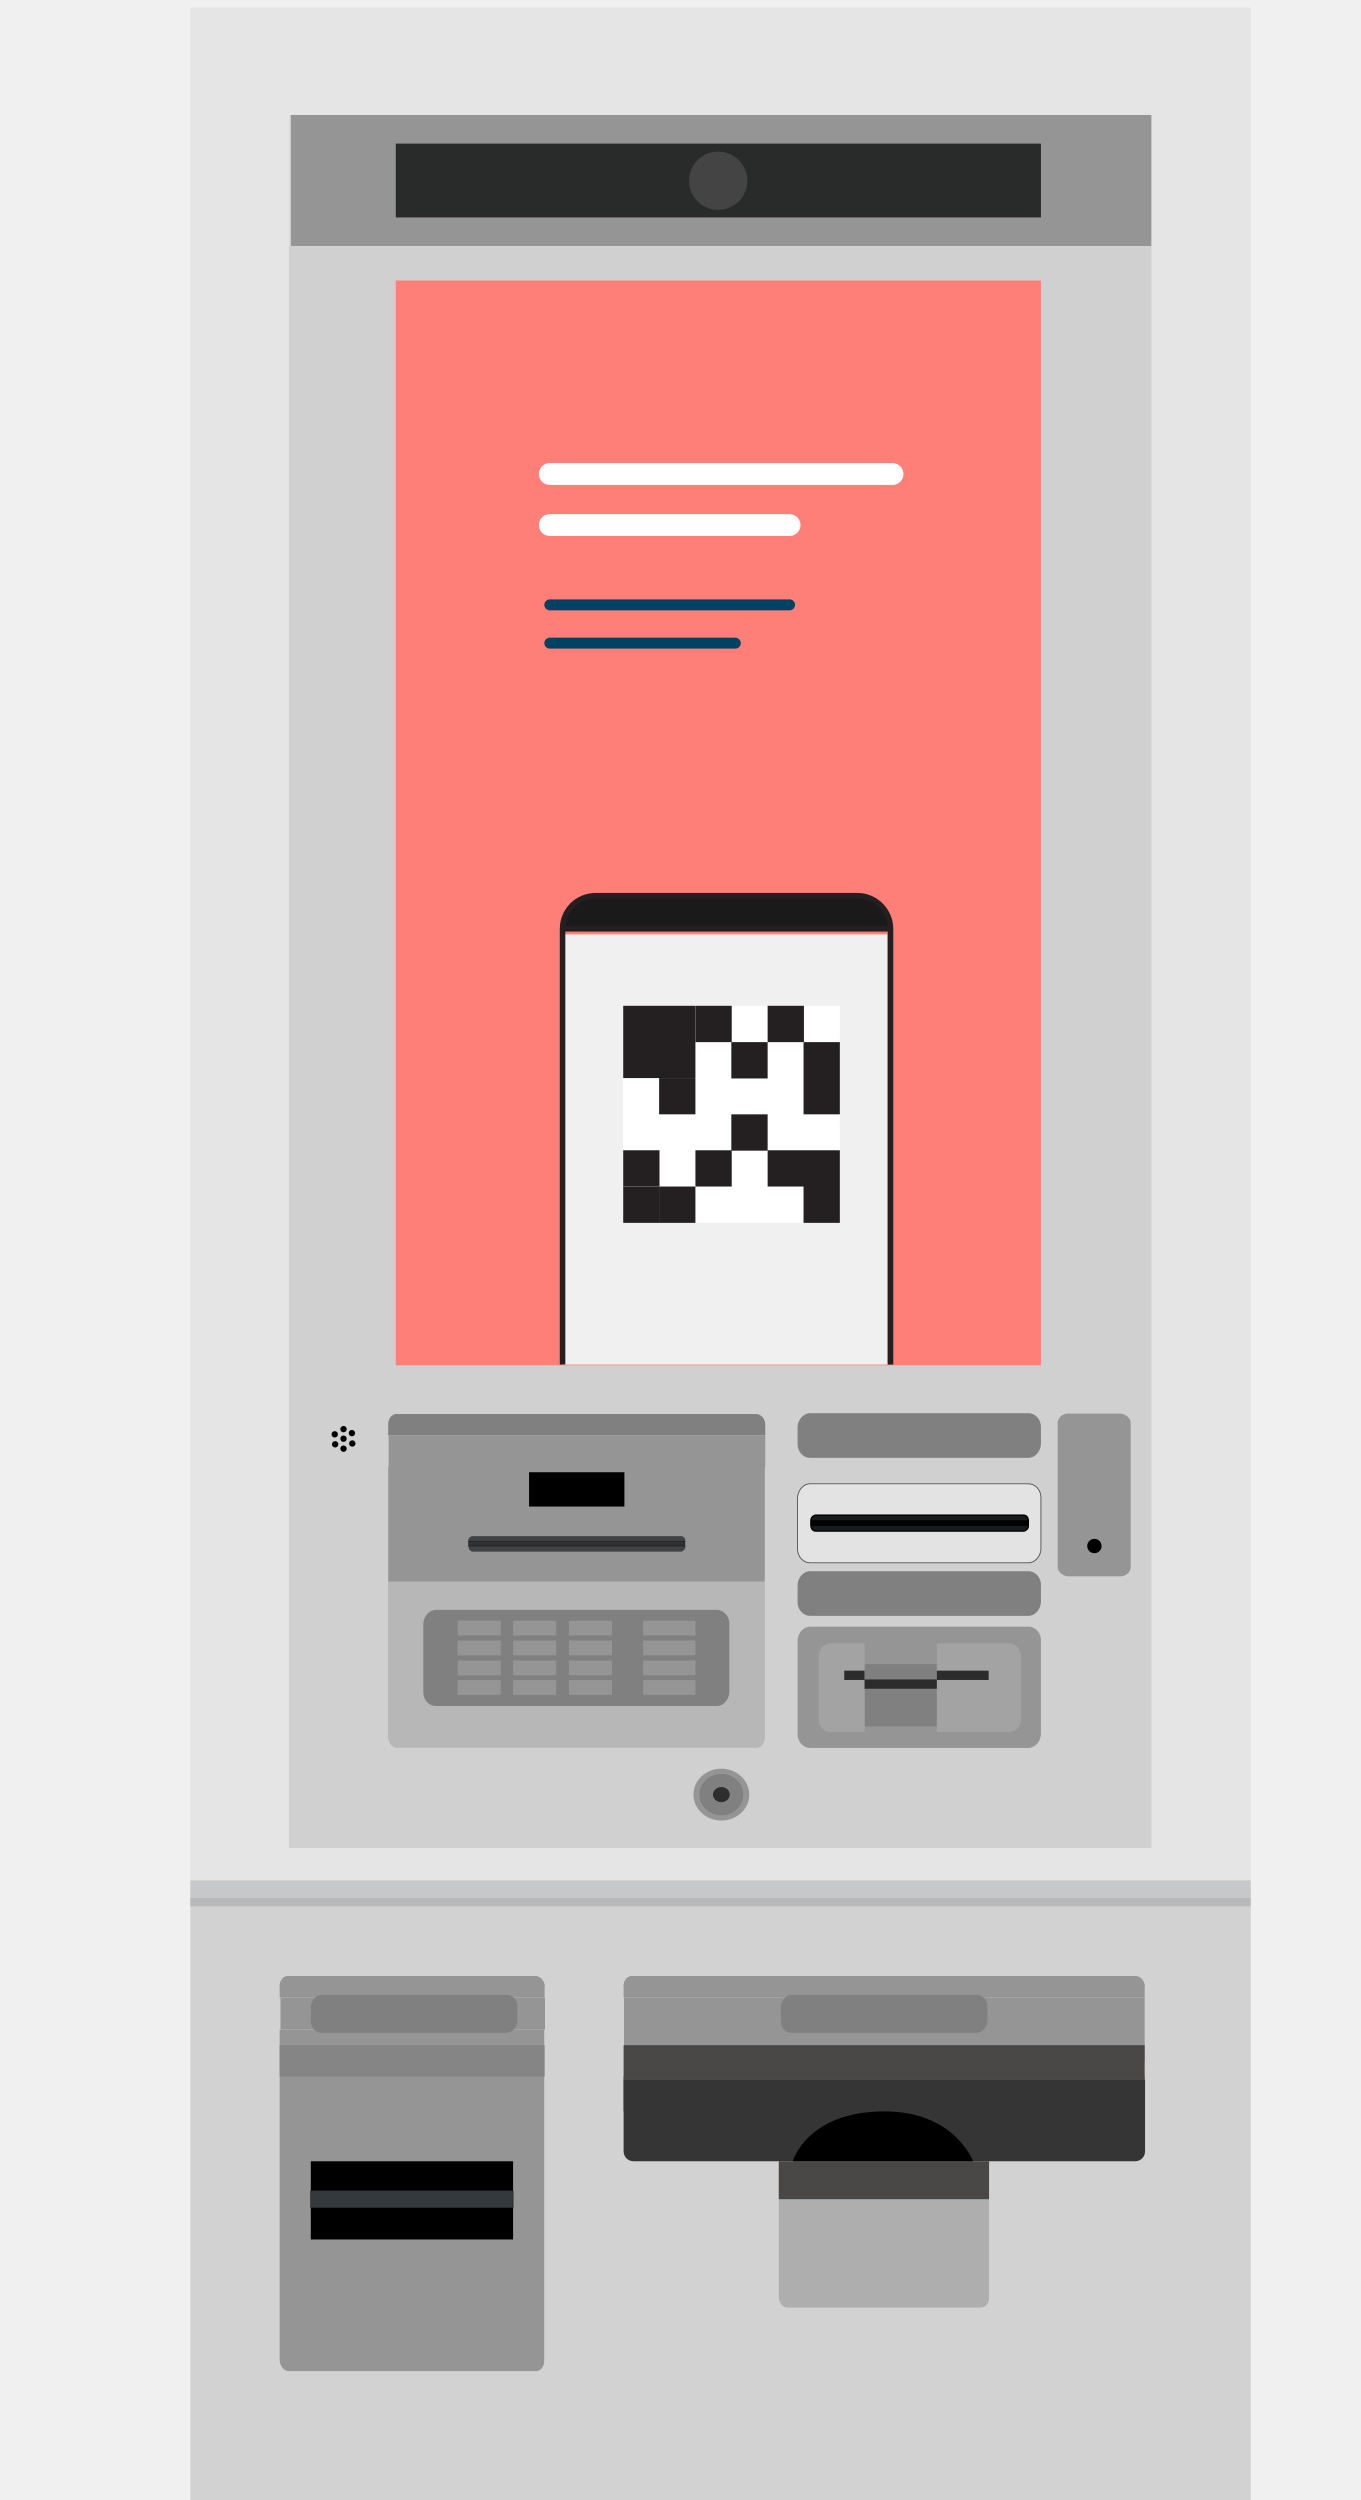
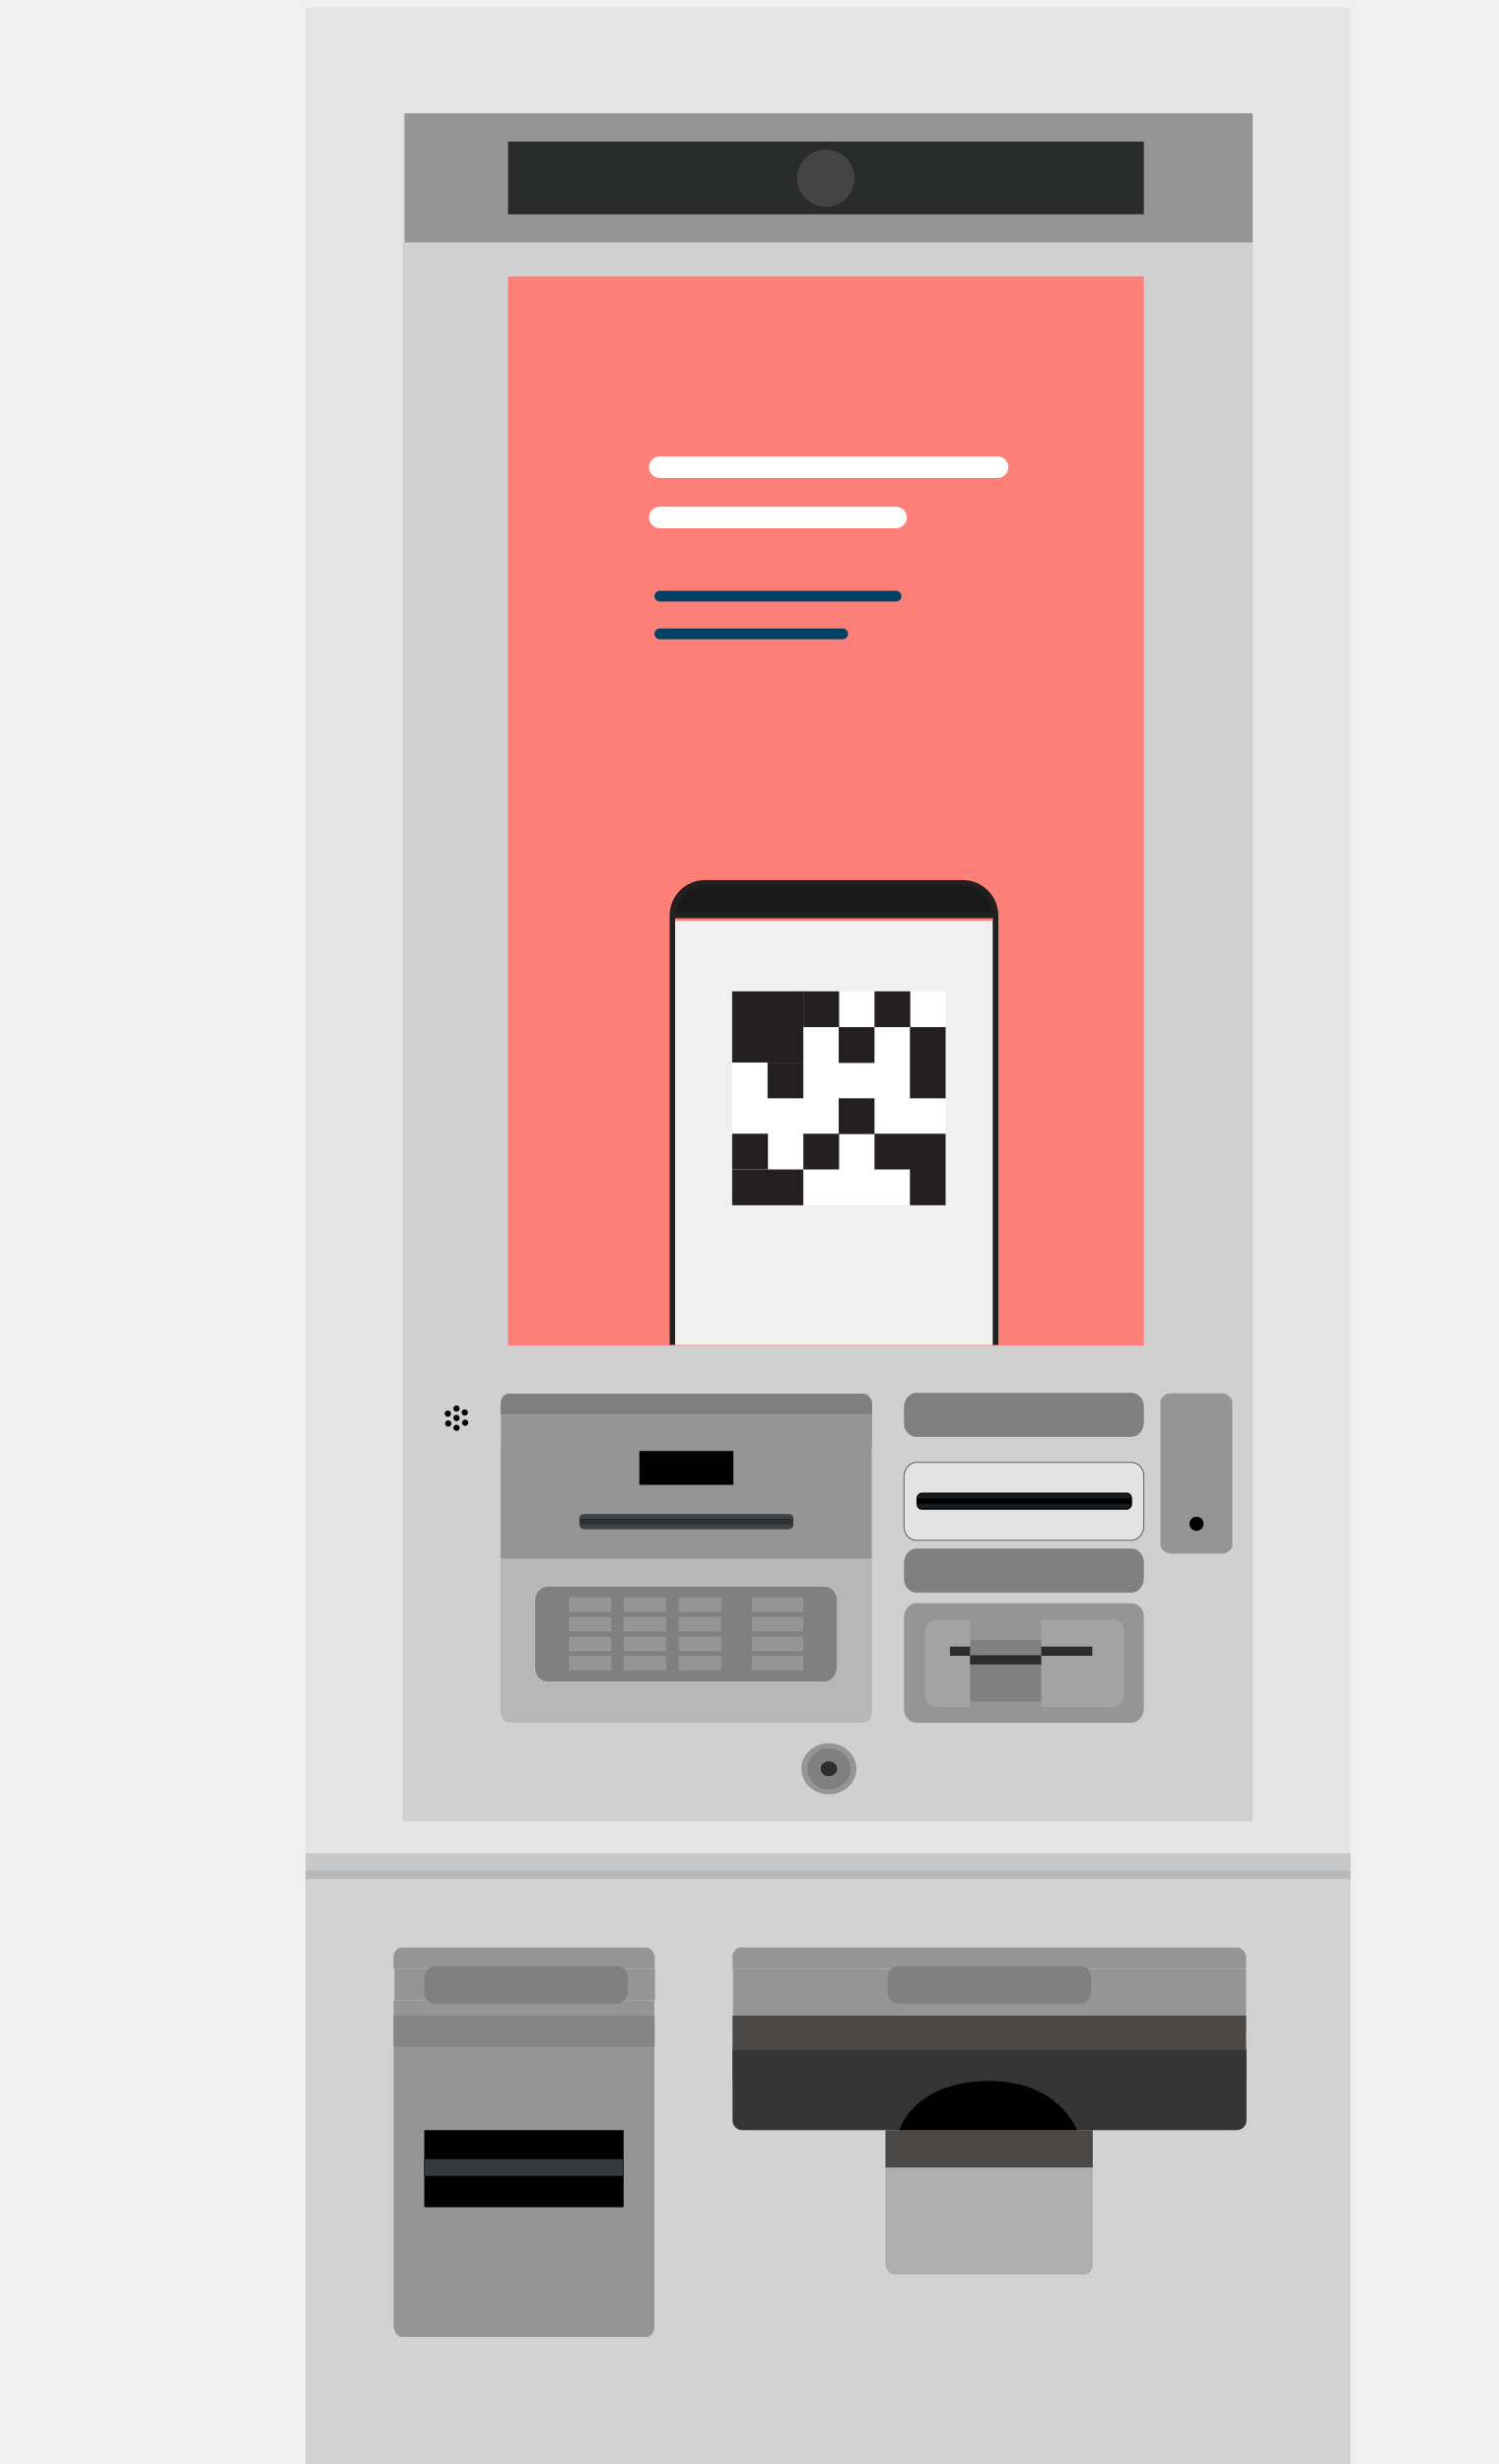
- <svg xmlns="http://www.w3.org/2000/svg" xmlns:xlink="http://www.w3.org/1999/xlink" id="ehmx3Ge0dyg1" viewBox="140 0 341.1 626.6" shape-rendering="geometricPrecision" text-rendering="geometricPrecision">
+ <svg xmlns="http://www.w3.org/2000/svg" xmlns:xlink="http://www.w3.org/1999/xlink" id="ehmx3Ge0dyg1" viewBox="110 0 381.1 626.6" shape-rendering="geometricPrecision" text-rendering="geometricPrecision">
  <style>
#ehmx3Ge0dyg222_to {animation: ehmx3Ge0dyg222_to__to 4700ms linear infinite normal forwards}@keyframes ehmx3Ge0dyg222_to__to { 0% {transform: translate(263.1697px,778.5373px)} 46.17% {transform: translate(263.1697px,778.5373px)} 65.957% {transform: translate(281.4px,490.3468px)} 67.447% {transform: translate(281.4px,497.3468px)} 76.596% {transform: translate(281.4px,497.3468px)} 93.617% {transform: translate(244.2303px,771.2926px)} 100% {transform: translate(244.2303px,771.2926px)}} #ehmx3Ge0dyg235_to {animation: ehmx3Ge0dyg235_to__to 4700ms linear infinite normal forwards}@keyframes ehmx3Ge0dyg235_to__to { 0% {transform: translate(458px,822.0858px)} 17.021% {transform: translate(315.3px,469px)} 18.511% {transform: translate(315.3px,475px)} 27.872% {transform: translate(315.3px,475px)} 46.17% {transform: translate(268.6px,820.8912px)} 100% {transform: translate(268.6px,820.8912px)}}
</style>
  <defs>
    <rect id="ehmx3Ge0dyg2" width="81.6" height="107.8" rx="0" ry="0" />
    <path id="ehmx3Ge0dyg3" d="M363.1,232.8h-.5-81.2-.4c0-4.6,3.7-8.3,8.3-8.3h65.6c4.5,0,8.2,3.7,8.2,8.3" />
    <rect id="ehmx3Ge0dyg4" width="111" height="145.1" rx="0" ry="0" />
    <rect id="ehmx3Ge0dyg5" width="228.8" height="123.9" rx="0" ry="0" />
    <rect id="ehmx3Ge0dyg6" width="54.7" height="54.7" rx="0" ry="0" />
    <rect id="ehmx3Ge0dyg7" width="54.3" height="54.4" rx="0" ry="0" />
    <rect id="ehmx3Ge0dyg8" width="18.1" height="18.1" rx="0" ry="0" />
    <rect id="ehmx3Ge0dyg9" width="9.1" height="9.1" rx="0" ry="0" />
    <rect id="ehmx3Ge0dyg10" width="9.1" height="9.1" rx="0" ry="0" />
    <rect id="ehmx3Ge0dyg11" width="9.1" height="9.1" rx="0" ry="0" />
    <rect id="ehmx3Ge0dyg12" width="9.1" height="18.1" rx="0" ry="0" />
    <rect id="ehmx3Ge0dyg13" width="9.1" height="9.1" rx="0" ry="0" />
    <polygon id="ehmx3Ge0dyg14" points="332.4,288.3 332.4,297.4 341.4,297.4 341.4,306.5 350.5,306.5 350.5,288.3" />
    <rect id="ehmx3Ge0dyg15" width="229.5" height="124.8" rx="0" ry="0" />
    <rect id="ehmx3Ge0dyg16" width="9.1" height="9.1" rx="0" ry="0" />
    <rect id="ehmx3Ge0dyg17" width="9.1" height="9.1" rx="0" ry="0" />
    <rect id="ehmx3Ge0dyg18" width="9.1" height="9.1" rx="0" ry="0" />
    <rect id="ehmx3Ge0dyg19" width="9.1" height="9.1" rx="0" ry="0" />
    <rect id="ehmx3Ge0dyg20" width="9.1" height="9.1" rx="0" ry="0" />
  </defs>
  <g>
    <g>
      <rect width="216.2" height="434.4" rx="0" ry="0" transform="translate(212.4 28.8)" fill="none" stroke="#dadada" stroke-width="2.337" stroke-miterlimit="10" />
      <rect width="215.8" height="32.9" rx="0" ry="0" transform="translate(212.9 28.8)" fill="#959595" />
      <rect width="161.7" height="18.5" rx="0" ry="0" transform="translate(239.2 36)" fill="#292b2b" />
      <circle r="7.3" transform="translate(320 45.3)" fill="#444" />
      <path d="M187.7,1.9v473.9h265.8v-473.9h-265.8Zm241,461.3h-216.3v-434.4h216.2v434.4Z" fill="#e5e5e5" />
      <rect width="216.2" height="401.5" rx="0" ry="0" transform="translate(212.4 61.7)" fill="#d0d0d1" />
      <rect width="161.7" height="271.9" rx="0" ry="0" transform="translate(239.2 70.3)" fill="#fe7f78" />
      <rect width="265.8" height="150.9" rx="0" ry="0" transform="translate(187.7 475.7)" fill="#d2d2d2" />
      <g>
        <g>
          <path d="M400.9,388.3c-.1,1.9-1.6,3.5-3.3,3.4h-54.4c-1.7.1-3.3-1.4-3.3-3.4v-13c.1-1.9,1.6-3.5,3.3-3.4h54.4c1.7-.1,3.3,1.4,3.3,3.4v13v0Z" fill="#e3e3e3" stroke="#4a4a4a" stroke-width="0.216" stroke-miterlimit="10" />
        </g>
        <g>
          <path d="M400.9,434.7c-.1,1.9-1.6,3.5-3.3,3.4h-54.4c-1.7.1-3.3-1.4-3.3-3.4v-23.6c.1-1.9,1.6-3.5,3.3-3.4h54.4c1.7-.1,3.3,1.4,3.3,3.4v23.6v0Z" fill="#959595" />
        </g>
        <g>
          <path d="M407.7,395.1c-1.5-.1-2.7-1.3-2.6-2.5v-35.8c-.1-1.3,1.1-2.5,2.6-2.5h13.1c1.5.1,2.7,1.3,2.6,2.5v35.8c.1,1.3-1.1,2.5-2.6,2.5h-13.1v0Z" fill="#959595" />
        </g>
        <g>
          <path d="M400.9,401.6c-.1,1.9-1.6,3.5-3.3,3.4h-54.4c-1.7.1-3.3-1.4-3.3-3.4v-4.4c.1-1.9,1.6-3.5,3.3-3.4h54.4c1.7-.1,3.3,1.4,3.3,3.4v4.4v0Z" fill="#808080" />
        </g>
        <g>
          <path d="M400.9,362c-.1,1.9-1.6,3.5-3.3,3.4h-54.4c-1.7.1-3.3-1.4-3.3-3.4v-4.4c.1-1.9,1.6-3.5,3.3-3.4h54.4c1.7-.1,3.3,1.4,3.3,3.4v4.4v0Z" fill="#808080" />
        </g>
        <path d="M397.6,382.5c0,.6-.6,1.1-1,1.1h-52.2c-.6,0-1-.6-1-1.1v-1.5c0-.6.6-1.1,1-1.1h52.2c.6,0,1,.6,1,1.1v1.5v0Z" fill="#2a353f" stroke="#000" stroke-width="0.625" stroke-linecap="round" stroke-linejoin="round" />
        <rect width="54.3" height="1.1" rx="0" ry="0" transform="translate(343.3 381.2)" fill="none" stroke="#000" stroke-width="0.125" stroke-linecap="round" stroke-linejoin="round" />
        <path d="M397.6,382.4v.2c0,.6-.6,1.1-1,1.1h-52.2c-.6,0-1-.6-1-1.1v-.2h54.2Z" fill="#161b1e" stroke="#000" stroke-width="0.125" stroke-linecap="round" stroke-linejoin="round" />
        <path d="M397.6,381v.2h-54.3v-.2c0-.6.6-1.1,1-1.1h52.2c.6,0,1.1.4,1.1,1.1Z" fill="#161b1e" stroke="#000" stroke-width="0.125" stroke-linecap="round" stroke-linejoin="round" />
        <rect width="54.3" height="1.1" rx="0" ry="0" transform="translate(343.3 381.2)" fill="none" stroke="#000" stroke-width="0.125" stroke-linecap="round" stroke-linejoin="round" />
        <rect width="54.3" height="1.1" rx="0" ry="0" transform="translate(343.3 381.2)" stroke="#000" stroke-width="0.125" stroke-linecap="round" stroke-linejoin="round" />
        <circle r="0.8" transform="translate(226.1 358.2)" />
        <circle r="0.8" transform="translate(226.1 360.6)" />
        <circle r="0.8" transform="translate(226.1 363.1)" />
        <circle r="0.8" transform="translate(228.2 359.2)" />
        <circle r="0.8" transform="translate(224 362)" />
        <circle r="0.8" transform="translate(228.3 361.8)" />
        <circle r="0.8" transform="translate(223.9 359.5)" />
        <g>
          <g>
            <path d="M237.3,359.8v-2.9c0-1.5,1.1-2.7,2.4-2.5h89.7c1.2-.1,2.4,1.2,2.4,2.5v2.9h-94.5Z" fill="#808080" />
            <rect width="94.4" height="8" rx="0" ry="0" transform="translate(237.4 359.8)" fill="#959595" />
            <path d="M237.3,435.5v-67.8h94.4v67.8c0,1.5-1.1,2.7-2.4,2.5h-89.6c-1.2.2-2.3-1-2.4-2.5Z" fill="#959595" />
          </g>
          <g>
            <path d="M210.1,500.7v-2.9c0-1.5,1.1-2.7,2.4-2.5h61.6c1.2-.1,2.4,1.2,2.4,2.5v2.9h-66.4Z" fill="#959595" />
            <rect width="66.3" height="8" rx="0" ry="0" transform="translate(210.3 500.7)" fill="#959595" />
            <path d="M210.1,591.8v-83.1h66.3v83.1c0,1.5-1.1,2.7-2.4,2.5h-61.5c-1.2.1-2.2-1.1-2.4-2.5Z" fill="#959595" />
          </g>
          <path d="M237.3,435.5v-39.1h94.4v39.1c0,1.5-1.1,2.7-2.4,2.5h-89.6c-1.2.2-2.3-1-2.4-2.5Z" opacity="0.32" fill="#fff" />
        </g>
        <rect width="23.9" height="8.6" rx="0" ry="0" transform="translate(272.6 369)" />
        <g>
          <path d="M322.8,424.2c-.1,1.9-1.6,3.5-3.3,3.4h-70.1c-1.7.1-3.3-1.4-3.3-3.4v-17.3c.1-1.9,1.6-3.5,3.3-3.4h70.1c1.7-.1,3.3,1.4,3.3,3.4v17.3v0Z" fill="#808080" />
        </g>
        <g>
          <path d="" fill="#808080" />
        </g>
        <g>
          <rect width="10.8" height="3.7" rx="0" ry="0" transform="translate(254.7 406.2)" fill="#959595" />
          <rect width="10.8" height="3.7" rx="0" ry="0" transform="translate(254.7 411.2)" fill="#959595" />
          <rect width="10.8" height="3.7" rx="0" ry="0" transform="translate(254.7 416.2)" fill="#959595" />
          <rect width="10.8" height="3.7" rx="0" ry="0" transform="translate(254.7 421.1)" fill="#959595" />
          <rect width="10.8" height="3.7" rx="0" ry="0" transform="translate(268.6 406.2)" fill="#959595" />
          <rect width="10.8" height="3.7" rx="0" ry="0" transform="translate(268.6 411.2)" fill="#959595" />
          <rect width="10.8" height="3.7" rx="0" ry="0" transform="translate(268.6 416.2)" fill="#959595" />
          <rect width="10.8" height="3.7" rx="0" ry="0" transform="translate(268.6 421.1)" fill="#959595" />
          <rect width="10.8" height="3.7" rx="0" ry="0" transform="translate(282.6 406.2)" fill="#959595" />
          <rect width="10.8" height="3.7" rx="0" ry="0" transform="translate(282.6 411.2)" fill="#959595" />
          <rect width="10.8" height="3.7" rx="0" ry="0" transform="translate(282.6 416.2)" fill="#959595" />
          <rect width="10.8" height="3.7" rx="0" ry="0" transform="translate(282.6 421.1)" fill="#959595" />
          <rect width="13.1" height="3.7" rx="0" ry="0" transform="translate(301.2 406.2)" fill="#959595" />
          <rect width="13.1" height="3.7" rx="0" ry="0" transform="translate(301.2 411.2)" fill="#959595" />
          <rect width="13.1" height="3.7" rx="0" ry="0" transform="translate(301.2 416.2)" fill="#959595" />
          <rect width="13.1" height="3.7" rx="0" ry="0" transform="translate(301.2 421.1)" fill="#959595" />
        </g>
        <g>
          <path d="M311.7,387.5v.2c0,.6-.6,1.1-1,1.1h-52.2c-.6,0-1-.6-1-1.1v-.2h54.2Z" opacity="0.67" fill="#161b1e" stroke="#000" stroke-width="0.125" stroke-linecap="round" stroke-linejoin="round" />
          <path d="M311.7,386.2v.2h-54.3v-.2c0-.6.6-1.1,1-1.1h52.2c.5,0,1.1.3,1.1,1.1Z" opacity="0.67" fill="#161b1e" stroke="#000" stroke-width="0.125" stroke-linecap="round" stroke-linejoin="round" />
          <rect width="54.3" height="1.1" rx="0" ry="0" transform="translate(257.4 386.4)" opacity="0.67" stroke="#000" stroke-width="0.125" stroke-linecap="round" stroke-linejoin="round" />
        </g>
      </g>
      <rect width="265.8" height="6.5" rx="0" ry="0" transform="translate(187.7 471.3)" opacity="0.21" fill="#555b5f" />
      <ellipse rx="7" ry="6.5" transform="translate(320.8 449.8)" fill="#959595" />
      <ellipse rx="5.5" ry="5.2" transform="translate(320.8 449.8)" fill="#808080" />
      <ellipse rx="2.1" ry="1.9" transform="translate(320.8 449.8)" fill="#2e2e2e" />
      <circle r="1.8" transform="translate(414.3 387.5)" />
      <rect width="50.7" height="19.6" rx="0" ry="0" transform="translate(217.9 541.7)" />
      <rect width="50.7" height="4.4" rx="0" ry="0" transform="translate(217.9 549)" fill="#34393d" stroke="#000" stroke-width="0.091" stroke-linecap="round" stroke-linejoin="round" />
      <rect width="66.4" height="7.9" rx="0" ry="0" transform="translate(210.1 512.6)" fill="#858585" />
      <g>
        <path d="M269.7,506.6c-.1,1.6-1.4,2.9-2.8,2.9h-46.2c-1.5.1-2.8-1.2-2.8-2.9v-3.7c.1-1.6,1.4-2.9,2.8-2.9h46.2c1.5-.1,2.8,1.2,2.8,2.9v3.7v0Z" fill="#808080" />
      </g>
      <path d="M210.1,497.8v0c0-1.5,1.1-2.7,2.4-2.5h61.6c1.2-.1,2.4,1.2,2.4,2.5v0h-66.4Z" transform="translate(0 0.000001)" fill="#959595" />
      <g>
        <path d="M335.2,576.1v-75.4h52.7v75.4c0,1.3-1.1,2.4-2.4,2.3h-47.9c-1.2.1-2.2-1-2.4-2.3Z" fill="#aeaeae" />
        <g>
          <path d="M296.3,500.7v-2.9c0-1.5,1.1-2.7,2.4-2.5h125.8c1.2-.1,2.4,1.2,2.4,2.5v2.9h-130.6Z" fill="#959595" />
          <rect width="130.5" height="15.9" rx="0" ry="0" transform="translate(296.4 500.7)" fill="#959595" />
        </g>
        <path d="M296.3,521.3v-.7c0-.4,1.1-.7,2.4-.6h125.8c1.2,0,2.4.3,2.4.6v.7h-130.6Z" fill="#5c5c5c" />
        <rect width="130.6" height="8.7" rx="0" ry="0" transform="translate(296.3 512.6)" fill="#4a4847" />
        <rect width="130.6" height="7.9" rx="0" ry="0" transform="translate(296.3 521.3)" fill="#4c4c4c" />
        <path d="M426.9,521.3h-130.6v17.9c0,1.4,1.1,2.5,2.5,2.5h125.7c1.4,0,2.5-1.1,2.5-2.5v-17.9Z" fill="#353535" />
        <g>
          <path d="M387.5,506.6c-.1,1.6-1.4,2.9-2.8,2.9h-46.2c-1.5.1-2.8-1.2-2.8-2.9v-3.7c.1-1.6,1.4-2.9,2.8-2.9h46.2c1.5-.1,2.8,1.2,2.8,2.9v3.7v0Z" fill="#808080" />
        </g>
        <path d="M296.3,497.8v0c0-1.5,1.1-2.7,2.4-2.5h125.8c1.2-.1,2.4,1.2,2.4,2.5v0h-130.6Z" transform="translate(0 0.000001)" fill="#959595" />
      </g>
      <rect width="52.7" height="9.5" rx="0" ry="0" transform="translate(335.2 541.7)" fill="#4a4847" />
      <path d="M338.7,541.7c0,0,3.5-12.5,23-12.5c17.6,0,22.2,12.5,22.2,12.5h-45.2Z" />
      <path d="" fill="none" stroke="#000" stroke-width="2.337" stroke-miterlimit="10" />
      <rect width="22.3" height="15.6" rx="0" ry="0" transform="translate(356.7 417.1)" fill="#808080" />
      <path d="M356.7,434.1h-8.5c-1.6.1-3-1.3-3-3.1v-16c.1-1.8,1.5-3.2,3-3.1h8.5" fill="#a4a3a3" />
      <path d="M374.8,434.1h18.1c1.6.1,3-1.3,3-3.1v-16c-.1-1.8-1.5-3.2-3-3.1h-18.1" fill="#a4a3a3" />
      <line x1="351.6" y1="419.9" x2="356.7" y2="419.9" fill="none" stroke="#2c2c2c" stroke-width="2.337" stroke-miterlimit="10" />
      <line x1="374.8" y1="419.9" x2="387.8" y2="419.9" fill="none" stroke="#2c2c2c" stroke-width="2.337" stroke-miterlimit="10" />
      <line x1="356.7" y1="422.1" x2="374.8" y2="422.1" fill="none" stroke="#2c2c2c" stroke-width="2.337" stroke-miterlimit="10" />
    </g>
    <g>
      <line x1="277.8" y1="118.8" x2="363.7" y2="118.8" fill="none" stroke="#fff" stroke-width="5.472" stroke-linecap="round" stroke-linejoin="round" stroke-miterlimit="10" />
      <line x1="277.8" y1="131.6" x2="337.9" y2="131.6" fill="none" stroke="#fff" stroke-width="5.472" stroke-linecap="round" stroke-linejoin="round" stroke-miterlimit="10" />
      <line x1="277.8" y1="151.6" x2="337.9" y2="151.6" fill="none" stroke="#004263" stroke-width="2.736" stroke-linecap="round" stroke-linejoin="round" stroke-miterlimit="10" />
      <line x1="277.8" y1="161.2" x2="324.3" y2="161.2" fill="none" stroke="#004263" stroke-width="2.736" stroke-linecap="round" stroke-linejoin="round" stroke-miterlimit="10" />
      <g>
        <g clip-path="url(#ehmx3Ge0dyg131)">
          <rect width="84.7" height="112.4" rx="0" ry="0" transform="translate(279.3 232.7)" fill="#f0f0f0" />
          <clipPath id="ehmx3Ge0dyg131">
            <use width="81.6" height="107.8" xlink:href="#ehmx3Ge0dyg2" transform="translate(280.8 234.2)" />
          </clipPath>
        </g>
      </g>
      <g>
        <g clip-path="url(#ehmx3Ge0dyg136)">
          <rect width="85.2" height="11.4" rx="0" ry="0" transform="translate(279.4 223)" fill="#1a1a1a" />
          <clipPath id="ehmx3Ge0dyg136">
            <use width="82.1" height="8.3" xlink:href="#ehmx3Ge0dyg3" />
          </clipPath>
        </g>
      </g>
      <path d="M281,342v-109.2c0-4.6,3.7-8.3,8.3-8.3h65.6c4.6,0,8.3,3.8,8.3,8.3v109.2" fill="none" stroke="#241f20" stroke-width="1.383" stroke-miterlimit="10" />
      <line x1="281.4" y1="232.8" x2="362.6" y2="232.8" fill="none" stroke="#241f20" stroke-width="1.383" stroke-miterlimit="10" />
      <g>
        <g clip-path="url(#ehmx3Ge0dyg220)">
          <g>
            <g clip-path="url(#ehmx3Ge0dyg218)">
              <g>
                <g>
                  <g clip-path="url(#ehmx3Ge0dyg216)">
                    <g>
                      <g clip-path="url(#ehmx3Ge0dyg150)">
                        <rect width="57.4" height="57.4" rx="0" ry="0" transform="translate(294.6 250.6)" fill="#fff" />
                        <clipPath id="ehmx3Ge0dyg150">
                          <use width="54.3" height="54.4" xlink:href="#ehmx3Ge0dyg7" transform="translate(296.2 252.1)" />
                        </clipPath>
                      </g>
                    </g>
                    <g>
                      <g clip-path="url(#ehmx3Ge0dyg155)">
                        <rect width="21.2" height="21.2" rx="0" ry="0" transform="translate(294.6 250.6)" fill="#241f20" />
                        <clipPath id="ehmx3Ge0dyg155">
                          <use width="18.1" height="18.1" xlink:href="#ehmx3Ge0dyg8" transform="translate(296.2 252.1)" />
                        </clipPath>
                      </g>
                    </g>
                    <g>
                      <g clip-path="url(#ehmx3Ge0dyg160)">
                        <rect width="12.1" height="12.1" rx="0" ry="0" transform="translate(312.7 250.6)" fill="#241f20" />
                        <clipPath id="ehmx3Ge0dyg160">
                          <use width="9.1" height="9.1" xlink:href="#ehmx3Ge0dyg9" transform="translate(314.3 252.1)" />
                        </clipPath>
                      </g>
                    </g>
                    <g>
                      <g clip-path="url(#ehmx3Ge0dyg165)">
                        <rect width="12.1" height="12.1" rx="0" ry="0" transform="translate(321.8 259.6)" fill="#241f20" />
                        <clipPath id="ehmx3Ge0dyg165">
                          <use width="9.1" height="9.1" xlink:href="#ehmx3Ge0dyg10" transform="translate(323.3 261.2)" />
                        </clipPath>
                      </g>
                    </g>
                    <g>
                      <g clip-path="url(#ehmx3Ge0dyg170)">
                        <rect width="12.1" height="12.1" rx="0" ry="0" transform="translate(330.8 250.6)" fill="#241f20" />
                        <clipPath id="ehmx3Ge0dyg170">
                          <use width="9.1" height="9.1" xlink:href="#ehmx3Ge0dyg11" transform="translate(332.4 252.1)" />
                        </clipPath>
                      </g>
                    </g>
                    <g>
                      <g clip-path="url(#ehmx3Ge0dyg175)">
                        <rect width="12.1" height="21.2" rx="0" ry="0" transform="translate(339.9 259.6)" fill="#241f20" />
                        <clipPath id="ehmx3Ge0dyg175">
                          <use width="9.1" height="18.1" xlink:href="#ehmx3Ge0dyg12" transform="translate(341.4 261.2)" />
                        </clipPath>
                      </g>
                    </g>
                    <g>
                      <g clip-path="url(#ehmx3Ge0dyg180)">
                        <rect width="12.1" height="12.1" rx="0" ry="0" transform="translate(321.8 277.7)" fill="#241f20" />
                        <clipPath id="ehmx3Ge0dyg180">
                          <use width="9.1" height="9.1" xlink:href="#ehmx3Ge0dyg13" transform="translate(323.3 279.3)" />
                        </clipPath>
                      </g>
                    </g>
                    <g>
                      <g clip-path="url(#ehmx3Ge0dyg189)">
                        <g>
                          <g clip-path="url(#ehmx3Ge0dyg187)">
                            <rect width="21.2" height="21.2" rx="0" ry="0" transform="translate(330.8 286.8)" fill="#241f20" />
                            <clipPath id="ehmx3Ge0dyg187">
                              <use width="229.5" height="124.8" xlink:href="#ehmx3Ge0dyg15" transform="translate(137.4 221.1)" />
                            </clipPath>
                          </g>
                        </g>
                        <clipPath id="ehmx3Ge0dyg189">
                          <use width="18.1" height="18.2" xlink:href="#ehmx3Ge0dyg14" />
                        </clipPath>
                      </g>
                    </g>
                    <g>
                      <g clip-path="url(#ehmx3Ge0dyg194)">
                        <rect width="12.1" height="12.1" rx="0" ry="0" transform="translate(312.7 286.8)" fill="#241f20" />
                        <clipPath id="ehmx3Ge0dyg194">
                          <use width="9.1" height="9.1" xlink:href="#ehmx3Ge0dyg16" transform="translate(314.3 288.3)" />
                        </clipPath>
                      </g>
                    </g>
                    <g>
                      <g clip-path="url(#ehmx3Ge0dyg199)">
                        <rect width="12.1" height="12.1" rx="0" ry="0" transform="translate(303.7 268.7)" fill="#241f20" />
                        <clipPath id="ehmx3Ge0dyg199">
                          <use width="9.1" height="9.1" xlink:href="#ehmx3Ge0dyg17" transform="translate(305.2 270.2)" />
                        </clipPath>
                      </g>
                    </g>
                    <g>
                      <g clip-path="url(#ehmx3Ge0dyg204)">
                        <rect width="12.1" height="12.1" rx="0" ry="0" transform="translate(294.6 286.8)" fill="#241f20" />
                        <clipPath id="ehmx3Ge0dyg204">
                          <use width="9.1" height="9.1" xlink:href="#ehmx3Ge0dyg18" transform="translate(296.2 288.3)" />
                        </clipPath>
                      </g>
                    </g>
                    <g>
                      <g clip-path="url(#ehmx3Ge0dyg209)">
                        <rect width="12.1" height="12.1" rx="0" ry="0" transform="translate(303.7 295.9)" fill="#241f20" />
                        <clipPath id="ehmx3Ge0dyg209">
                          <use width="9.1" height="9.1" xlink:href="#ehmx3Ge0dyg19" transform="translate(305.2 297.4)" />
                        </clipPath>
                      </g>
                    </g>
                    <g>
                      <g clip-path="url(#ehmx3Ge0dyg214)">
                        <rect width="12.1" height="12.1" rx="0" ry="0" transform="translate(294.6 295.9)" fill="#241f20" />
                        <clipPath id="ehmx3Ge0dyg214">
                          <use width="9.1" height="9.1" xlink:href="#ehmx3Ge0dyg20" transform="translate(296.2 297.4)" />
                        </clipPath>
                      </g>
                    </g>
                    <clipPath id="ehmx3Ge0dyg216">
                      <use width="54.7" height="54.7" xlink:href="#ehmx3Ge0dyg6" transform="translate(296 251.9)" />
                    </clipPath>
                  </g>
                </g>
              </g>
              <clipPath id="ehmx3Ge0dyg218">
                <use width="228.8" height="123.9" xlink:href="#ehmx3Ge0dyg5" transform="translate(137.6 221.3)" />
              </clipPath>
            </g>
          </g>
          <clipPath id="ehmx3Ge0dyg220">
            <use width="111" height="145.1" xlink:href="#ehmx3Ge0dyg4" transform="translate(262.8 196.8)" />
          </clipPath>
        </g>
      </g>
    </g>
  </g>
  <g id="ehmx3Ge0dyg222_to" transform="translate(263.1697,778.5373)">
    <g transform="translate(-282.9321,-490.3485)">
      <g>
        <g>
          <g>
            <path d="M313.4,362.2v107.6c0,.9-.2,1.8-.4,2.6h-56.6c-.3-.8-.5-1.7-.4-2.6v-107.6c0-.8.2-1.6.4-2.3h56.7c.2.8.3,1.6.3,2.3Z" fill="#1a1a1a" />
            <path d="M313,359.9h-56.7c1-3.4,4.2-5.7,7.7-5.7h41.3c3.6-.1,6.7,2.3,7.7,5.7Z" fill="#1a1a1a" />
            <path d="M256.3,472.3h56.6c-1,3.3-4.2,5.6-7.7,5.6h-41.2c-3.5,0-6.6-2.3-7.7-5.6Z" fill="#1a1a1a" />
          </g>
          <g>
            <path d="M312.9,472.3c-1,3.3-4.2,5.6-7.7,5.6h-41.2c-3.5,0-6.6-2.3-7.7-5.6-.3-.8-.5-1.7-.4-2.6v-107.5c0-.8.2-1.6.4-2.3c1-3.4,4.2-5.7,7.7-5.7h41.3c3.5,0,6.7,2.3,7.7,5.7.2.7.4,1.5.4,2.3v107.6c.1.8-.2,1.6-.5,2.5Z" fill="none" stroke="#231f20" stroke-width="0.361" stroke-miterlimit="10" />
            <polyline points="256.2,359.9 256.2,359.9 313,359.9" fill="none" stroke="#231f20" stroke-width="0.361" stroke-miterlimit="10" />
            <polyline points="256.2,472.3 256.3,472.3 312.9,472.3" fill="none" stroke="#231f20" stroke-width="0.361" stroke-miterlimit="10" />
          </g>
        </g>
        <circle r="3.9" transform="translate(269.9 369.9)" fill="#b1b1b1" />
      </g>
      <path d="M320.9,419.6c0,0-1.3-6.5-7.8-4.9l3.4-1.1c3.6-1.4,5.6-5.3,4.5-9c0,0-1.4-7-8.5-4.8l-49.9,16-3.5-12.1c-1-3.7-4.8-6-8.5-5.1h-.1c-.1,0-.2.1-.3.1l-.6.2c-3.8,1.4-5.9,5.6-4.7,9.4l6.8,23.6-.2,194.6h47l.2-167.6l12.7-4c3.5-1.2,5.6-4.9,4.6-8.5-.3-1.3-1-2.5-1.9-3.5l.9-.2c3.5-1.2,5.6-4.9,4.6-8.5c0,0-.9-4.7-5.4-4.8l2.2-.7c3.7-1.4,5.7-5.4,4.5-9.1Z" fill="#b1b1b1" />
    </g>
  </g>
  <g id="ehmx3Ge0dyg235_to" transform="translate(458,822.0858)">
    <g transform="translate(-300.5,-440.75)">
      <ellipse rx="15.5" ry="15.5" transform="translate(124.3 375.1)" fill="#acacac" />
      <g>
        <path d="M498.4,626.4l-64-.3-65.4.4-103.8-96.8c-23.2,5.3-85.7-9.6-92.4-29.9l20.8-29.5.2-.2c26.9-30.2,75.3-57.4,75.3-57.4l3.7-10h23.2c1.2,1.1,2.3,2.8,2.5,4.7l5.6,36.2c.9,6.7,4.5,12.8,10,16.9L498.4,626.4Z" fill="#acacac" />
        <path d="M269.1,412.8c0,0-48.2,27.2-75.3,57.4L239,406.1c10.3,0,20.7,2.3,30.1,6.7Z" fill="#808080" />
      </g>
      <g>
        <g>
          <path d="M245.9,267.1v234.9h-.2l-.6-.2h-119.3v-234.7l.8-.2h118.5l.8.2Z" fill="#cfd0d0" />
          <path d="M245.9,267.1l-.6-.2h-118.7l-.8.2c0-6.7,5.3-12.1,12.1-12.1v0h95.8c6.7,0,12.1,5.3,12.1,12c.1-.1.1-.1.1.1Z" fill="#333" />
          <path d="M245,501.9l.6.2c-.2,6.5-5.6,11.5-12.1,11.5h-95.8c-6.5-.2-11.7-5.1-12.1-11.5l.8-.2h118.6v0Z" fill="#333" />
        </g>
        <g>
          <path d="M245.7,501.9c-.2,6.5-5.6,11.5-12.1,11.5h-95.8c-6.5-.2-11.7-5.1-12.1-11.5h-.2v-234.8c0-6.7,5.3-12.1,12.1-12.1v0h95.8c6.7,0,12.1,5.3,12.1,12c0,.2,0,.2,0,.2v234.8l.2-.1v0v0Z" fill="none" stroke="#333" stroke-width="0.668" stroke-miterlimit="10" />
          <line x1="126.5" y1="266.9" x2="245.1" y2="266.9" fill="none" stroke="#231f20" stroke-width="0.668" stroke-miterlimit="10" />
          <line x1="126.8" y1="501.9" x2="245" y2="501.9" fill="none" stroke="#231f20" stroke-width="0.668" stroke-miterlimit="10" />
        </g>
        <rect width="79.3" height="79.3" rx="0" ry="0" transform="translate(145.8 344.5)" fill="#fff" />
        <g>
          <polygon points="145.8,344.5 145.8,370.9 159,370.9 159,384.1 172.2,384.1 172.2,357.7 185.4,357.7 185.4,344.5" fill="#231f20" />
          <rect width="13.1" height="13.1" rx="0" ry="0" transform="translate(185.4 357.7)" fill="#231f20" />
          <rect width="13.1" height="13.1" rx="0" ry="0" transform="translate(198.6 344.5)" fill="#231f20" />
          <rect width="13.1" height="26.4" rx="0" ry="0" transform="translate(211.8 357.7)" fill="#231f20" />
          <polygon points="198.6,384.1 185.4,384.1 185.4,397.4 198.6,397.4 198.6,410.7 211.8,410.7 211.8,423.8 225.1,423.8 225.1,397.4 198.6,397.4" fill="#231f20" />
          <rect width="13.1" height="13.1" rx="0" ry="0" transform="translate(172.2 397.4)" fill="#231f20" />
          <polygon points="159,397.4 145.8,397.4 145.8,423.8 172.2,423.8 172.2,410.7 159,410.7" fill="#231f20" />
        </g>
      </g>
      <g>
        <g>
          <path d="M124.8,437.5c8.1,0,14.9,6.7,14.9,14.9v.2c0,3.9-1.6,7.8-4.4,10.6s-6.5,4.4-10.6,4.4h-7c-8.1,0-14.9-6.7-14.9-14.9v-.2c0-3.9,1.6-7.8,4.4-10.6s6.5-4.4,10.6-4.4h7Z" fill="#acacac" />
          <path d="M124.8,470.3c8.1,0,14.9,6.7,14.9,14.9v.2c0,3.9-1.6,7.8-4.4,10.6s-6.5,4.4-10.6,4.4h-7c-8.1,0-14.9-6.5-14.9-14.8c0,0,0,0,0-.2c0-3.9,1.6-7.8,4.4-10.6s6.5-4.4,10.6-4.4l7-.1v0Z" fill="#acacac" />
          <path d="M118.5,403c8.7,0,15.9,7.2,15.9,15.9s-7.2,15.9-15.9,15.9-15.9-7.2-15.9-15.9v0c.1-8.8,7.1-15.9,15.9-15.9-.1,0,0,0,0,0Z" fill="#acacac" />
        </g>
      </g>
      <path d="M253.2,346.7l42.9,56-26.9,10-33.3-48.5c-3.9-3.9-6.7-13.1-3-16.9l3.3-3.3c3.8-4.2,13-1.2,17,2.7Z" fill="#acacac" />
    </g>
  </g>
</svg>
